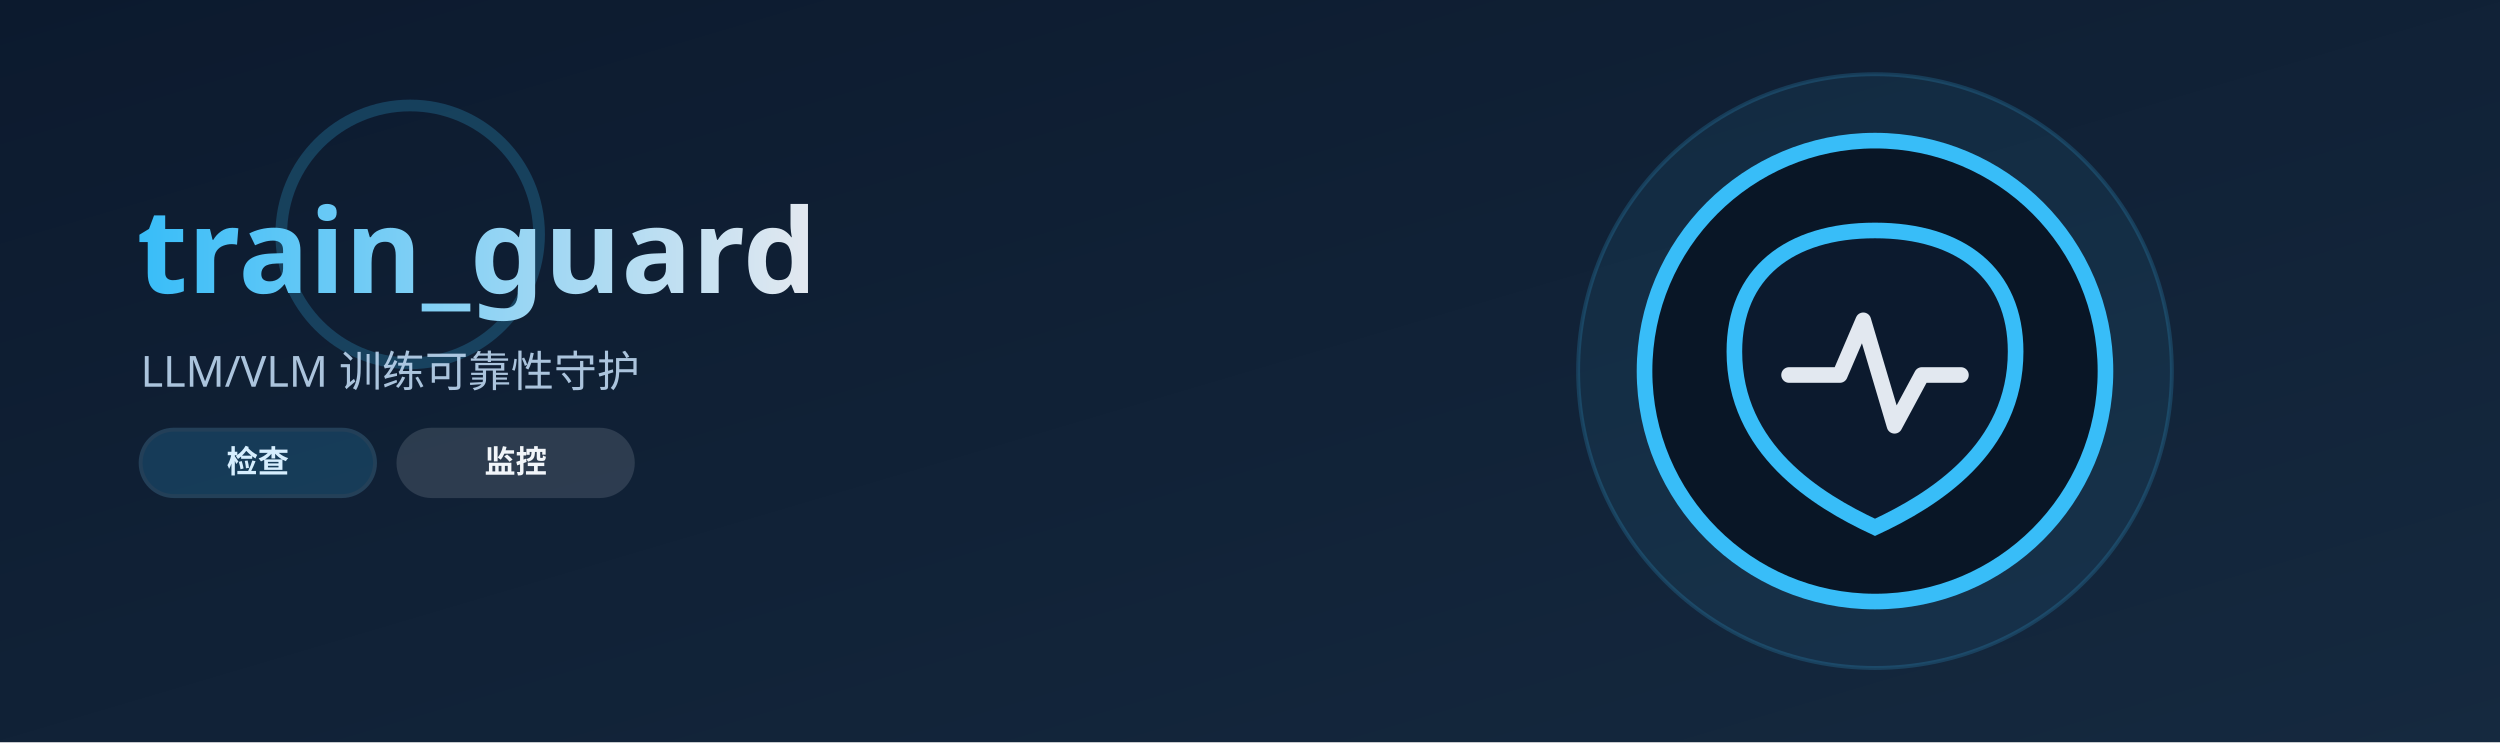
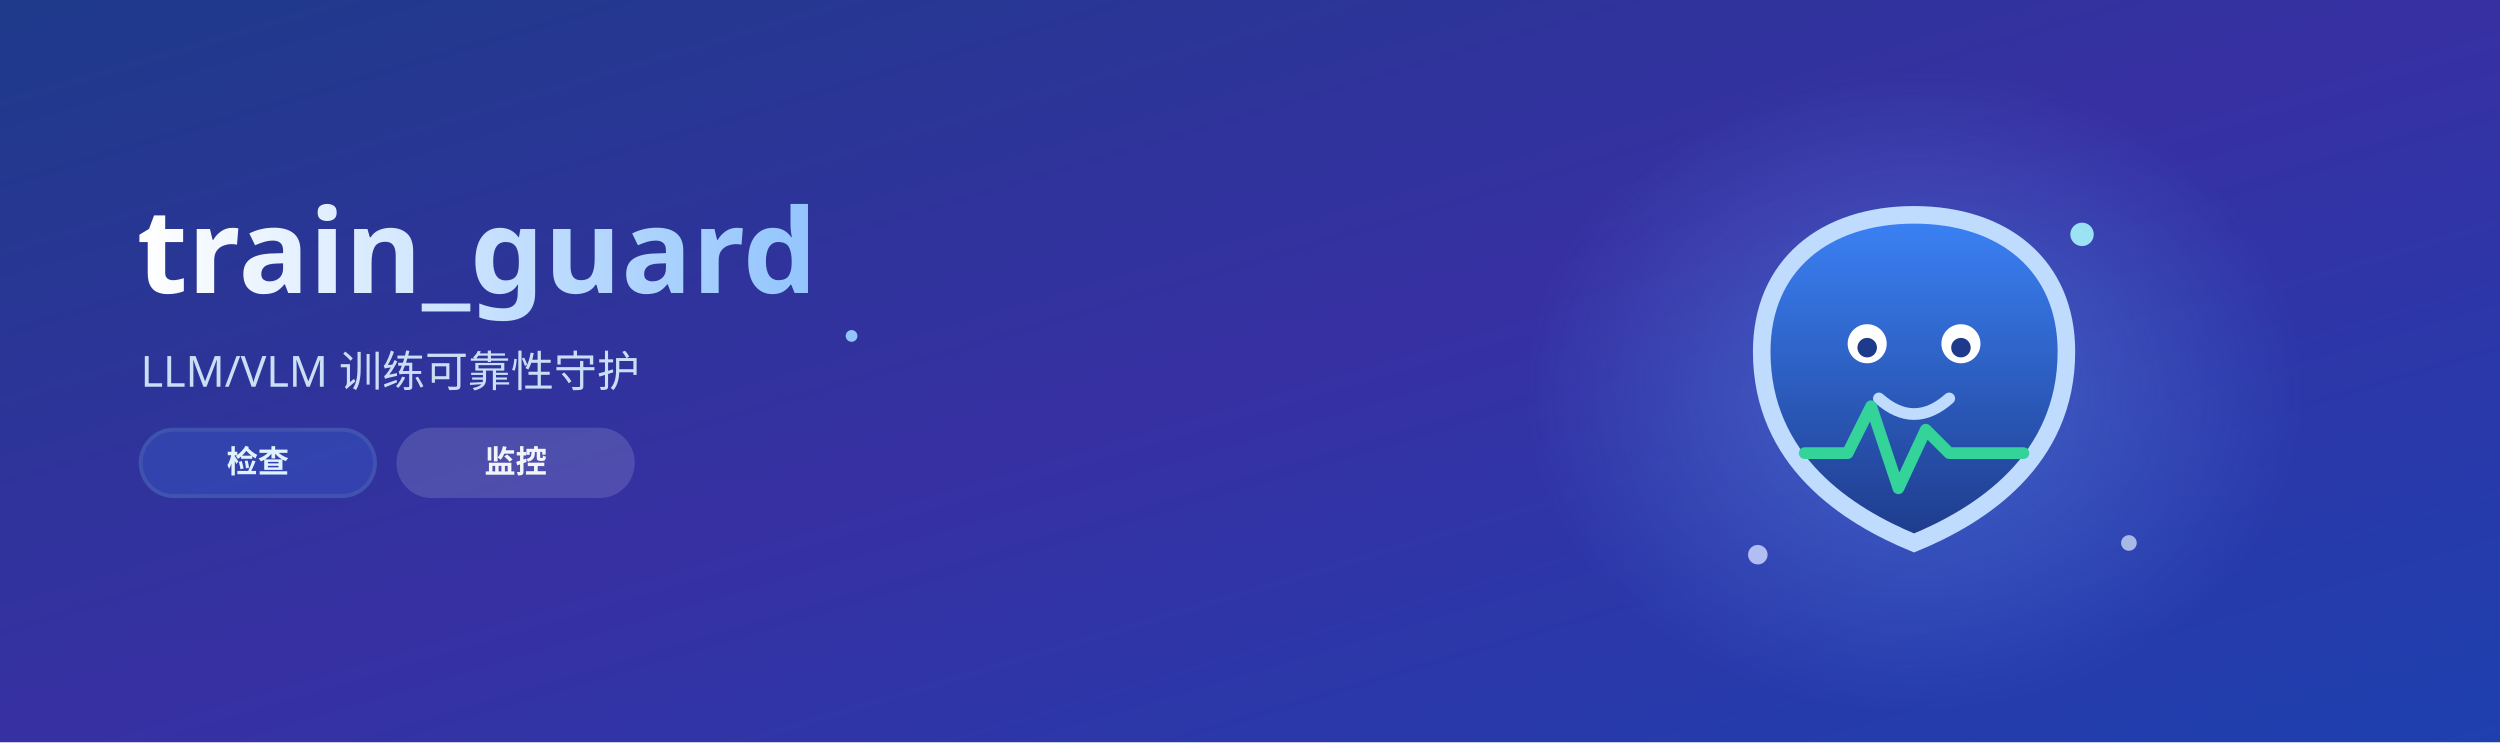
<svg xmlns="http://www.w3.org/2000/svg" viewBox="0 0 1280 380" role="img" aria-label="train_guard" font-family="'Segoe UI','PingFang SC','Microsoft YaHei',sans-serif">
  <defs>
    <linearGradient id="bg" x1="0" y1="0" x2="1" y2="1">
-       <stop offset="0" stop-color="#0c1a2e" />
-       <stop offset="1" stop-color="#15293f" />
+       <stop offset="0" stop-color="#1e3a8a" />
+       <stop offset="0.5" stop-color="#3730a3" />
+       <stop offset="1" stop-color="#1e40af" />
    </linearGradient>
    <linearGradient id="title" x1="0" y1="0" x2="1" y2="0">
-       <stop offset="0" stop-color="#38bdf8" />
-       <stop offset="1" stop-color="#e2e8f0" />
+       <stop offset="0" stop-color="#ffffff" />
+       <stop offset="1" stop-color="#93c5fd" />
    </linearGradient>
+     <linearGradient id="shield" x1="0" y1="0" x2="0" y2="1">
+       <stop offset="0" stop-color="#3b82f6" />
+       <stop offset="1" stop-color="#1e3a8a" />
+     </linearGradient>
+     <radialGradient id="glow" cx="0.5" cy="0.5" r="0.5">
+       <stop offset="0" stop-color="#60a5fa" stop-opacity="0.42" />
+       <stop offset="1" stop-color="#60a5fa" stop-opacity="0" />
+     </radialGradient>
    <linearGradient id="beam" x1="0" y1="0" x2="1" y2="0">
      <stop offset="0" stop-color="#ffffff" stop-opacity="0" />
-       <stop offset="0.5" stop-color="#38bdf8" stop-opacity="0.20" />
+       <stop offset="0.5" stop-color="#60a5fa" stop-opacity="0.22" />
      <stop offset="1" stop-color="#ffffff" stop-opacity="0" />
    </linearGradient>
  </defs>
  <rect width="1280" height="380" fill="url(#bg)" />
-   <circle cx="960" cy="190" r="152" fill="#38bdf8" opacity="0.07" />
-   <circle cx="960" cy="190" r="152" fill="none" stroke="#38bdf8" stroke-width="2" opacity="0.18" />
-   <rect x="-120" y="0" width="64" height="380" fill="url(#beam)">
-     <animate attributeName="x" values="-120;1240;-120" dur="9s" repeatCount="indefinite" />
+   <ellipse cx="980" cy="200" rx="200" ry="165" fill="url(#glow)" />
+   <circle cx="1066" cy="120" r="6" fill="#a5f3fc" opacity="0.9" />
+   <circle cx="900" cy="284" r="5" fill="#c7d2fe" opacity="0.85" />
+   <circle cx="1090" cy="278" r="4" fill="#dbeafe" opacity="0.7" />
+   <rect x="-220" y="0" width="220" height="380" fill="url(#beam)">
+     <animate attributeName="x" values="-220;1300;-220" dur="8s" repeatCount="indefinite" />
  </rect>
-   <g transform="translate(960,190)">
-     <circle r="118" fill="#091626" stroke="#38bdf8" stroke-width="8" />
-     <path d="M0,-72 C44,-72 72,-50 72,-10 C72,40 30,66 0,80 C-30,66 -72,40 -72,-10 C-72,-50 -44,-72 0,-72 Z" fill="#0c1a2e" stroke="#38bdf8" stroke-width="8" />
-     <path d="M-44,2 L-18,2 L-6,-26 L10,28 L24,2 L44,2" fill="none" stroke="#e2e8f0" stroke-width="8" stroke-linecap="round" stroke-linejoin="round" />
+   <g transform="translate(980,190)">
+     <g>
+       <animateTransform attributeName="transform" type="scale" values="1;1.05;1" dur="3.2s" repeatCount="indefinite" calcMode="spline" keySplines="0.45 0 0.55 1;0.45 0 0.55 1" />
+       <path d="M0,-80 C46,-80 78,-54 78,-10 C78,46 34,74 0,88 C-34,74 -78,46 -78,-10 C-78,-54 -46,-80 0,-80 Z" fill="url(#shield)" stroke="#bfdbfe" stroke-width="9" />
+       <circle cx="-24" cy="-14" r="10" fill="#ffffff" />
+       <circle cx="24" cy="-14" r="10" fill="#ffffff" />
+       <circle cx="-24" cy="-12" r="5" fill="#1e3a8a" />
+       <circle cx="24" cy="-12" r="5" fill="#1e3a8a" />
+       <path d="M-18,14 Q0,30 18,14" fill="none" stroke="#bfdbfe" stroke-width="6" stroke-linecap="round" />
+       <path d="M-56,42 L-34,42 L-22,18 L-8,60 L6,30 L18,42 L56,42" fill="none" stroke="#34d399" stroke-width="6" stroke-linecap="round" stroke-linejoin="round" stroke-dasharray="220">
+         <animate attributeName="stroke-dashoffset" values="220;0;0;220" keyTimes="0;0.5;0.8;1" dur="3.2s" repeatCount="indefinite" />
+       </path>
+     </g>
  </g>
-   <circle cx="210" cy="120" r="66" fill="none" stroke="#38bdf8" stroke-width="6" opacity="0.22">
-     <animate attributeName="r" values="56;80;56" dur="4.5s" repeatCount="indefinite" />
-     <animate attributeName="opacity" values="0.34;0.08;0.34" dur="4.5s" repeatCount="indefinite" />
-   </circle>
+   <line x1="72" y1="172" x2="436" y2="172" stroke="#93c5fd" stroke-width="6" stroke-linecap="round" stroke-dasharray="364" stroke-dashoffset="364">
+     <animate attributeName="stroke-dashoffset" values="364;0;0;364" dur="6s" repeatCount="indefinite" />
+   </line>
  <text x="70" y="150" font-size="60" font-weight="800" fill="url(#title)">train_guard</text>
-   <text x="72" y="198" font-size="22" fill="#bcd6ef" opacity="0.9">LLM/VLM 训练可靠性守护</text>
+   <text x="72" y="198" font-size="22" fill="#d6eefe" opacity="0.92">LLM/VLM 训练可靠性守护</text>
  <g font-size="16" font-weight="600">
-     <rect x="72" y="220" width="120" height="34" rx="17" fill="#38bdf8" opacity="0.18" stroke="#7dd3fc" stroke-width="2" />
-     <text x="132" y="242" fill="#d6eefe" text-anchor="middle">检查</text>
-     <rect x="204" y="220" width="120" height="34" rx="17" fill="#e2e8f0" opacity="0.14" stroke="#e2e8f0" stroke-width="2" />
+     <rect x="72" y="220" width="120" height="34" rx="17" fill="#3b82f6" opacity="0.20" stroke="#7dd3fc" stroke-width="2" />
+     <text x="132" y="242" fill="#e0f2fe" text-anchor="middle">检查</text>
+     <rect x="204" y="220" width="120" height="34" rx="17" fill="#e2e8f0" opacity="0.16" stroke="#e2e8f0" stroke-width="2" />
    <text x="264" y="242" fill="#f1f5f9" text-anchor="middle">监控</text>
  </g>
</svg>
